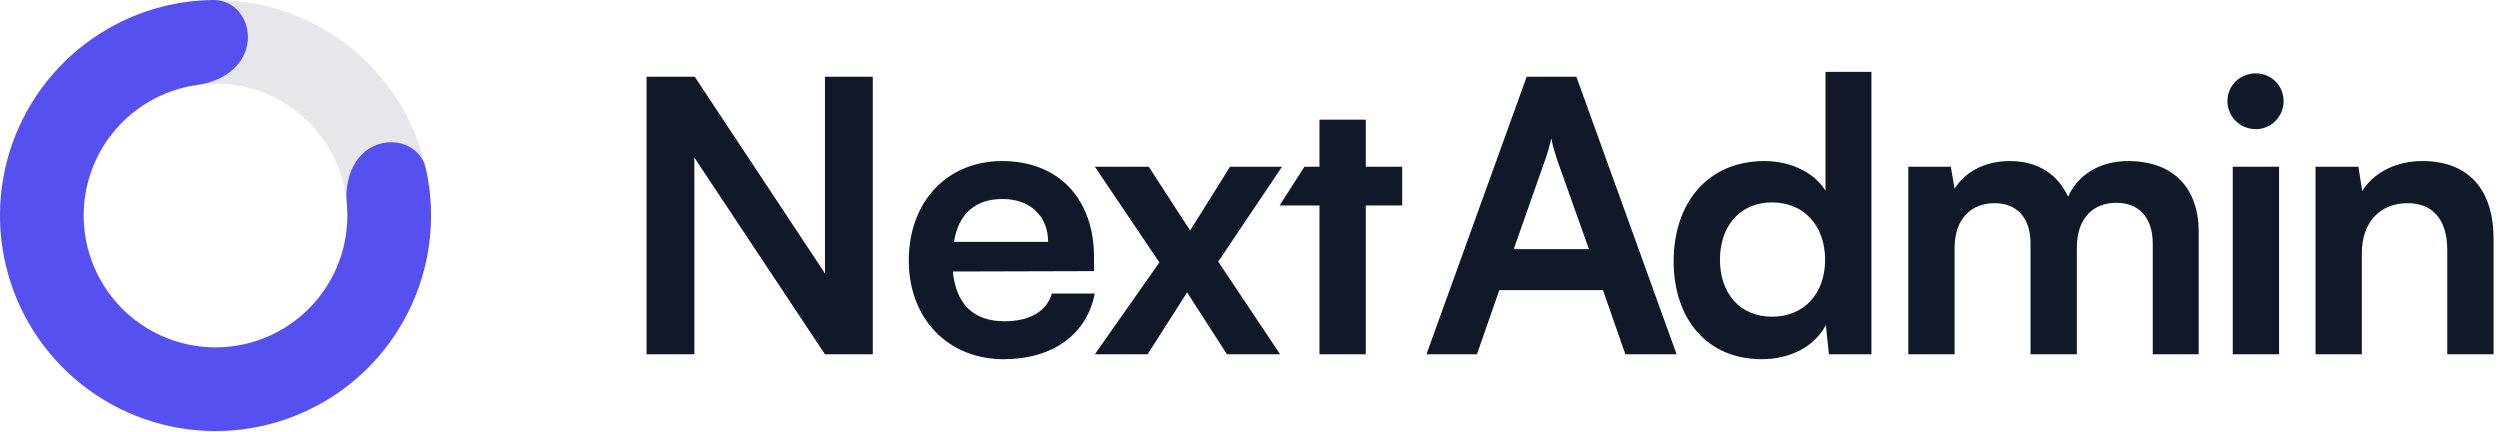
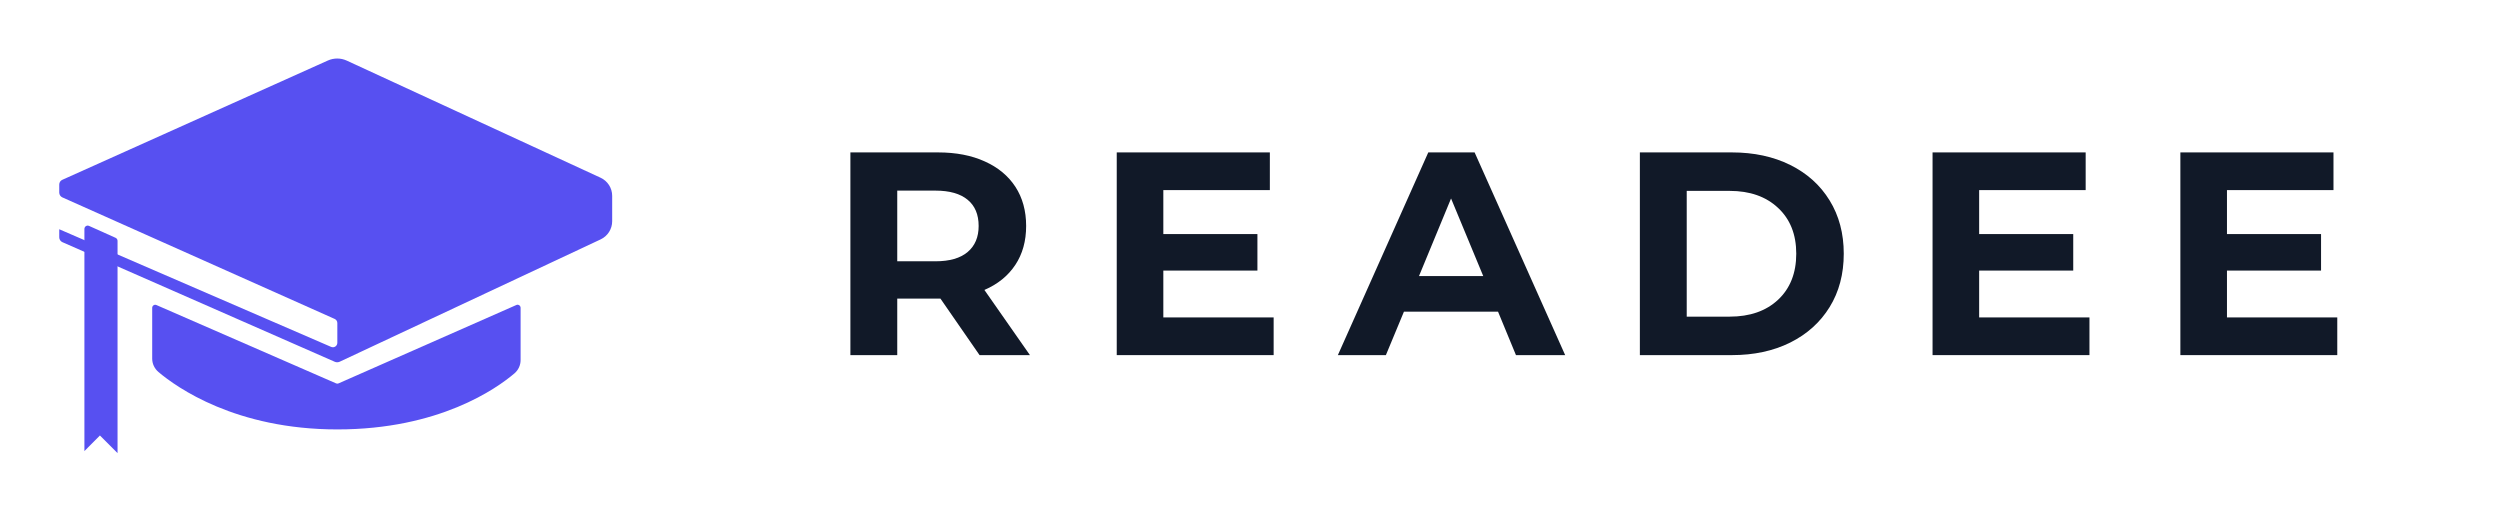
- <svg xmlns="http://www.w3.org/2000/svg" width="174" height="30" viewBox="0 0 174 30" fill="none">
-   <path d="M30 15C30 23.284 23.284 30 15 30C6.716 30 0 23.284 0 15C0 6.716 6.716 0 15 0C23.284 0 30 6.716 30 15ZM5.822 15C5.822 20.069 9.931 24.178 15 24.178C20.069 24.178 24.178 20.069 24.178 15C24.178 9.931 20.069 5.822 15 5.822C9.931 5.822 5.822 9.931 5.822 15Z" fill="#E5E7EB" />
-   <path d="M26.071 10.145C27.543 9.499 29.291 10.169 29.641 11.738C30.151 14.027 30.12 16.418 29.532 18.716C28.703 21.961 26.811 24.835 24.158 26.88C21.506 28.924 18.245 30.023 14.896 30C11.547 29.977 8.302 28.833 5.678 26.752C3.054 24.671 1.203 21.771 0.418 18.515C-0.367 15.259 -0.04 11.835 1.348 8.786C2.735 5.738 5.103 3.242 8.073 1.695C10.178 0.6 12.499 0.025 14.844 0.001C16.451 -0.016 17.501 1.534 17.208 3.114C16.914 4.695 15.372 5.69 13.778 5.904C12.732 6.044 11.711 6.365 10.762 6.859C8.944 7.806 7.495 9.333 6.647 11.198C5.798 13.063 5.597 15.159 6.078 17.151C6.558 19.143 7.691 20.917 9.296 22.191C10.902 23.464 12.887 24.164 14.937 24.178C16.986 24.192 18.981 23.52 20.604 22.269C22.227 21.018 23.384 19.259 23.892 17.274C24.157 16.237 24.237 15.17 24.136 14.119C23.981 12.519 24.599 10.79 26.071 10.145Z" fill="#5750F1" />
-   <path d="M48.329 24.657H45V5.343H48.355L57.417 19.029V5.343H60.746V24.657H57.417L48.329 10.971V24.657Z" fill="#111928" />
-   <path d="M69.856 25C65.973 25 63.251 22.173 63.251 18.131C63.251 14.036 65.92 11.209 69.751 11.209C73.661 11.209 76.144 13.824 76.144 17.893V18.87L66.316 18.897C66.554 21.195 67.769 22.358 69.909 22.358C71.679 22.358 72.842 21.671 73.212 20.429H76.197C75.642 23.283 73.264 25 69.856 25ZM69.777 13.851C67.875 13.851 66.712 14.881 66.395 16.836H72.948C72.948 15.04 71.706 13.851 69.777 13.851Z" fill="#111928" />
-   <path d="M79.874 24.657H76.202L80.693 18.263L76.202 11.605H79.954L82.833 16.044L85.608 11.605H89.227L84.788 18.21L89.095 24.657H85.396L82.622 20.35L79.874 24.657Z" fill="#111928" />
-   <path d="M95.058 24.657H91.835V14.3H89.06L90.787 11.605H91.835V8.329H95.058V11.605H97.594V14.3H95.058V24.657Z" fill="#111928" />
-   <path d="M102.795 24.657H99.281L106.256 5.343H109.717L116.692 24.657H113.125L111.566 20.192H104.354L102.795 24.657ZM107.55 11.103L105.357 17.338H110.589L108.369 11.103C108.211 10.601 108.026 10.02 107.973 9.624C107.894 9.993 107.735 10.575 107.55 11.103Z" fill="#111928" />
-   <path d="M122.615 25C118.837 25 116.486 22.226 116.486 18.184C116.486 14.115 118.864 11.209 122.8 11.209C124.623 11.209 126.235 11.975 127.054 13.27V5H130.251V24.657H127.292L127.08 22.622C126.288 24.128 124.597 25 122.615 25ZM123.329 22.041C125.574 22.041 127.027 20.429 127.027 18.078C127.027 15.727 125.574 14.088 123.329 14.088C121.083 14.088 119.709 15.753 119.709 18.078C119.709 20.403 121.083 22.041 123.329 22.041Z" fill="#111928" />
-   <path d="M136.04 24.657H132.817V11.605H135.776L136.04 13.137C136.701 12.054 138.022 11.209 139.898 11.209C141.879 11.209 143.253 12.186 143.94 13.692C144.6 12.186 146.133 11.209 148.114 11.209C151.285 11.209 153.028 13.111 153.028 16.123V24.657H149.832V16.968C149.832 15.092 148.828 14.115 147.295 14.115C145.736 14.115 144.548 15.119 144.548 17.259V24.657H141.324V16.942C141.324 15.119 140.347 14.141 138.814 14.141C137.282 14.141 136.04 15.145 136.04 17.259V24.657Z" fill="#111928" />
-   <path d="M157.012 8.989C155.902 8.989 155.03 8.118 155.03 7.034C155.03 5.951 155.902 5.106 157.012 5.106C158.068 5.106 158.94 5.951 158.94 7.034C158.94 8.118 158.068 8.989 157.012 8.989ZM155.4 24.657V11.605H158.623V24.657H155.4Z" fill="#111928" />
-   <path d="M164.384 24.657H161.161V11.605H164.146L164.41 13.296C165.23 11.975 166.815 11.209 168.585 11.209C171.861 11.209 173.552 13.243 173.552 16.625V24.657H170.329V17.391C170.329 15.198 169.245 14.141 167.581 14.141C165.599 14.141 164.384 15.515 164.384 17.629V24.657Z" fill="#111928" />
+ <svg xmlns="http://www.w3.org/2000/svg" width="398" zoomAndPan="magnify" viewBox="0 0 298.5 62.25" height="83" preserveAspectRatio="xMidYMid meet" version="1.0">
+   <defs>
+     <g />
+     <clipPath id="e9fbd11fcf">
+       <path d="M 7 6.898 L 73.148 6.898 L 73.148 43.277 L 7 43.277 Z M 7 6.898 " clip-rule="nonzero" />
+     </clipPath>
+     <clipPath id="5a44c1e811">
+       <path d="M 7.074 27.371 L 39.535 41.418 C 39.891 41.574 40.277 41.309 40.277 40.93 L 40.277 38.57 C 40.277 38.359 40.156 38.172 39.965 38.082 L 7.449 23.57 C 7.219 23.469 7.074 23.238 7.074 22.992 L 7.074 22.039 C 7.074 21.785 7.219 21.562 7.449 21.465 L 39.137 7.23 C 39.855 6.906 40.688 6.906 41.406 7.238 L 71.707 21.219 C 72.551 21.609 73.094 22.449 73.094 23.383 L 73.094 26.418 C 73.094 27.34 72.562 28.184 71.719 28.582 L 40.555 43.191 C 40.375 43.27 40.176 43.281 39.988 43.203 L 7.449 28.914 C 7.219 28.812 7.074 28.582 7.074 28.336 Z M 7.074 27.371 " clip-rule="nonzero" />
+     </clipPath>
+     <clipPath id="fb3d8e7d9d">
+       <path d="M 0 0.898 L 66.148 0.898 L 66.148 37.277 L 0 37.277 Z M 0 0.898 " clip-rule="nonzero" />
+     </clipPath>
+     <clipPath id="8b77e89a08">
+       <path d="M 0.074 21.371 L 32.535 35.418 C 32.891 35.574 33.277 35.309 33.277 34.93 L 33.277 32.57 C 33.277 32.359 33.156 32.172 32.965 32.082 L 0.449 17.57 C 0.219 17.469 0.074 17.238 0.074 16.992 L 0.074 16.039 C 0.074 15.785 0.219 15.562 0.449 15.465 L 32.137 1.23 C 32.855 0.906 33.688 0.906 34.406 1.238 L 64.707 15.219 C 65.551 15.609 66.094 16.449 66.094 17.383 L 66.094 20.418 C 66.094 21.34 65.562 22.184 64.719 22.582 L 33.555 37.191 C 33.375 37.27 33.176 37.281 32.988 37.203 L 0.449 22.914 C 0.219 22.812 0.074 22.582 0.074 22.336 Z M 0.074 21.371 " clip-rule="nonzero" />
+     </clipPath>
+     <clipPath id="87b267d8df">
+       <rect x="0" width="67" y="0" height="38" />
+     </clipPath>
+     <clipPath id="cdf467b7e5">
+       <path d="M 10 26.906 L 14.262 26.906 L 14.262 54.188 L 10 54.188 Z M 10 26.906 " clip-rule="nonzero" />
+     </clipPath>
+     <clipPath id="9f597d70a6">
+       <path d="M 10.633 26.973 C 10.367 26.852 10.078 27.051 10.078 27.34 L 10.078 53.859 L 11.93 51.996 L 14.035 54.102 L 14.035 28.758 C 14.035 28.602 13.945 28.461 13.801 28.395 Z M 10.633 26.973 " clip-rule="nonzero" />
+     </clipPath>
+     <clipPath id="e36989dc36">
+       <path d="M 0.066 0.906 L 4.098 0.906 L 4.098 28.188 L 0.066 28.188 Z M 0.066 0.906 " clip-rule="nonzero" />
+     </clipPath>
+     <clipPath id="80838e113b">
+       <path d="M 0.633 0.973 C 0.367 0.852 0.078 1.051 0.078 1.34 L 0.078 27.859 L 1.93 25.996 L 4.035 28.102 L 4.035 2.758 C 4.035 2.602 3.945 2.461 3.801 2.395 Z M 0.633 0.973 " clip-rule="nonzero" />
+     </clipPath>
+     <clipPath id="da647ed459">
+       <rect x="0" width="5" y="0" height="29" />
+     </clipPath>
+     <clipPath id="3b10042730">
+       <path d="M 18.129 36.227 L 62.234 36.227 L 62.234 51.461 L 18.129 51.461 Z M 18.129 36.227 " clip-rule="nonzero" />
+     </clipPath>
+     <clipPath id="d3eec96518">
+       <path d="M 18.668 36.418 L 40.133 45.777 C 40.223 45.82 40.332 45.82 40.422 45.777 L 61.652 36.418 C 61.883 36.309 62.16 36.484 62.16 36.754 L 62.16 42.992 C 62.16 43.602 61.895 44.18 61.43 44.578 C 59.289 46.398 52.426 51.273 40.277 51.273 C 28.16 51.273 21.109 46.266 18.914 44.414 C 18.449 44.012 18.172 43.438 18.172 42.828 L 18.172 36.754 C 18.172 36.496 18.438 36.32 18.668 36.418 " clip-rule="nonzero" />
+     </clipPath>
+     <clipPath id="4f4550156f">
+       <path d="M 0.129 0.281 L 44.234 0.281 L 44.234 15.461 L 0.129 15.461 Z M 0.129 0.281 " clip-rule="nonzero" />
+     </clipPath>
+     <clipPath id="bacc6db251">
+       <path d="M 0.668 0.418 L 22.133 9.777 C 22.223 9.82 22.332 9.82 22.422 9.777 L 43.652 0.418 C 43.883 0.309 44.16 0.484 44.16 0.754 L 44.16 6.992 C 44.16 7.602 43.895 8.18 43.43 8.578 C 41.289 10.398 34.426 15.273 22.277 15.273 C 10.16 15.273 3.109 10.266 0.914 8.414 C 0.449 8.012 0.172 7.438 0.172 6.828 L 0.172 0.754 C 0.172 0.496 0.438 0.32 0.668 0.418 " clip-rule="nonzero" />
+     </clipPath>
+     <clipPath id="07c636e795">
+       <rect x="0" width="45" y="0" height="16" />
+     </clipPath>
+   </defs>
+   <g clip-path="url(#e9fbd11fcf)">
+     <g clip-path="url(#5a44c1e811)">
+       <g transform="matrix(1, 0, 0, 1, 7, 6)">
+         <g clip-path="url(#87b267d8df)">
+           <g clip-path="url(#fb3d8e7d9d)">
+             <g clip-path="url(#8b77e89a08)">
+               <rect x="-72.67" width="429.84" fill="#5750f1" height="89.64" y="-19.695" fill-opacity="1" />
+             </g>
+           </g>
+         </g>
+       </g>
+     </g>
+   </g>
+   <g clip-path="url(#cdf467b7e5)">
+     <g clip-path="url(#9f597d70a6)">
+       <g transform="matrix(1, 0, 0, 1, 10, 26)">
+         <g clip-path="url(#da647ed459)">
+           <g clip-path="url(#e36989dc36)">
+             <g clip-path="url(#80838e113b)">
+               <rect x="-75.67" width="429.84" fill="#5750f1" height="89.64" y="-39.695" fill-opacity="1" />
+             </g>
+           </g>
+         </g>
+       </g>
+     </g>
+   </g>
+   <g clip-path="url(#3b10042730)">
+     <g clip-path="url(#d3eec96518)">
+       <g transform="matrix(1, 0, 0, 1, 18, 36)">
+         <g clip-path="url(#07c636e795)">
+           <g clip-path="url(#4f4550156f)">
+             <g clip-path="url(#bacc6db251)">
+               <rect x="-83.67" width="429.84" fill="#5750f1" height="89.64" y="-49.695" fill-opacity="1" />
+             </g>
+           </g>
+         </g>
+       </g>
+     </g>
+   </g>
+   <g fill="#111928" fill-opacity="1">
+     <g transform="translate(98.66225, 42.40081)">
+       <g>
+         <path d="M 18.297 0 L 13.625 -6.75 L 8.469 -6.75 L 8.469 0 L 2.875 0 L 2.875 -24.203 L 13.344 -24.203 C 15.488 -24.203 17.348 -23.844 18.922 -23.125 C 20.504 -22.414 21.723 -21.406 22.578 -20.094 C 23.43 -18.781 23.859 -17.223 23.859 -15.422 C 23.859 -13.617 23.426 -12.066 22.562 -10.766 C 21.695 -9.461 20.469 -8.469 18.875 -7.781 L 24.312 0 Z M 18.188 -15.422 C 18.188 -16.785 17.75 -17.828 16.875 -18.547 C 16 -19.273 14.719 -19.641 13.031 -19.641 L 8.469 -19.641 L 8.469 -11.203 L 13.031 -11.203 C 14.719 -11.203 16 -11.57 16.875 -12.312 C 17.75 -13.051 18.188 -14.086 18.188 -15.422 Z M 18.188 -15.422 " />
+       </g>
+     </g>
+   </g>
+   <g fill="#111928" fill-opacity="1">
+     <g transform="translate(130.4636, 42.40081)">
+       <g>
+         <path d="M 21.609 -4.5 L 21.609 0 L 2.875 0 L 2.875 -24.203 L 21.156 -24.203 L 21.156 -19.703 L 8.438 -19.703 L 8.438 -14.453 L 19.672 -14.453 L 19.672 -10.094 L 8.438 -10.094 L 8.438 -4.5 Z M 21.609 -4.5 " />
+       </g>
+     </g>
+   </g>
+   <g fill="#111928" fill-opacity="1">
+     <g transform="translate(160.0528, 42.40081)">
+       <g>
+         <path d="M 18.812 -5.188 L 7.578 -5.188 L 5.422 0 L -0.312 0 L 10.484 -24.203 L 16.016 -24.203 L 26.828 0 L 20.953 0 Z M 17.047 -9.438 L 13.203 -18.703 L 9.375 -9.438 Z M 17.047 -9.438 " />
+       </g>
+     </g>
+   </g>
+   <g fill="#111928" fill-opacity="1">
+     <g transform="translate(192.9256, 42.40081)">
+       <g>
+         <path d="M 2.875 -24.203 L 13.859 -24.203 C 16.492 -24.203 18.816 -23.703 20.828 -22.703 C 22.848 -21.703 24.414 -20.289 25.531 -18.469 C 26.656 -16.645 27.219 -14.523 27.219 -12.109 C 27.219 -9.68 26.656 -7.555 25.531 -5.734 C 24.414 -3.922 22.848 -2.508 20.828 -1.5 C 18.816 -0.5 16.492 0 13.859 0 L 2.875 0 Z M 13.594 -4.594 C 16.008 -4.594 17.938 -5.266 19.375 -6.609 C 20.82 -7.961 21.547 -9.797 21.547 -12.109 C 21.547 -14.41 20.82 -16.234 19.375 -17.578 C 17.938 -18.93 16.008 -19.609 13.594 -19.609 L 8.469 -19.609 L 8.469 -4.594 Z M 13.594 -4.594 " />
+       </g>
+     </g>
+   </g>
+   <g fill="#111928" fill-opacity="1">
+     <g transform="translate(227.8722, 42.40081)">
+       <g>
+         <path d="M 21.609 -4.5 L 21.609 0 L 2.875 0 L 2.875 -24.203 L 21.156 -24.203 L 21.156 -19.703 L 8.438 -19.703 L 8.438 -14.453 L 19.672 -14.453 L 19.672 -10.094 L 8.438 -10.094 L 8.438 -4.5 Z M 21.609 -4.5 " />
+       </g>
+     </g>
+   </g>
+   <g fill="#111928" fill-opacity="1">
+     <g transform="translate(257.4614, 42.40081)">
+       <g>
+         <path d="M 21.609 -4.5 L 21.609 0 L 2.875 0 L 2.875 -24.203 L 21.156 -24.203 L 21.156 -19.703 L 8.438 -19.703 L 8.438 -14.453 L 19.672 -14.453 L 19.672 -10.094 L 8.438 -10.094 L 8.438 -4.5 Z M 21.609 -4.5 " />
+       </g>
+     </g>
+   </g>
</svg>
